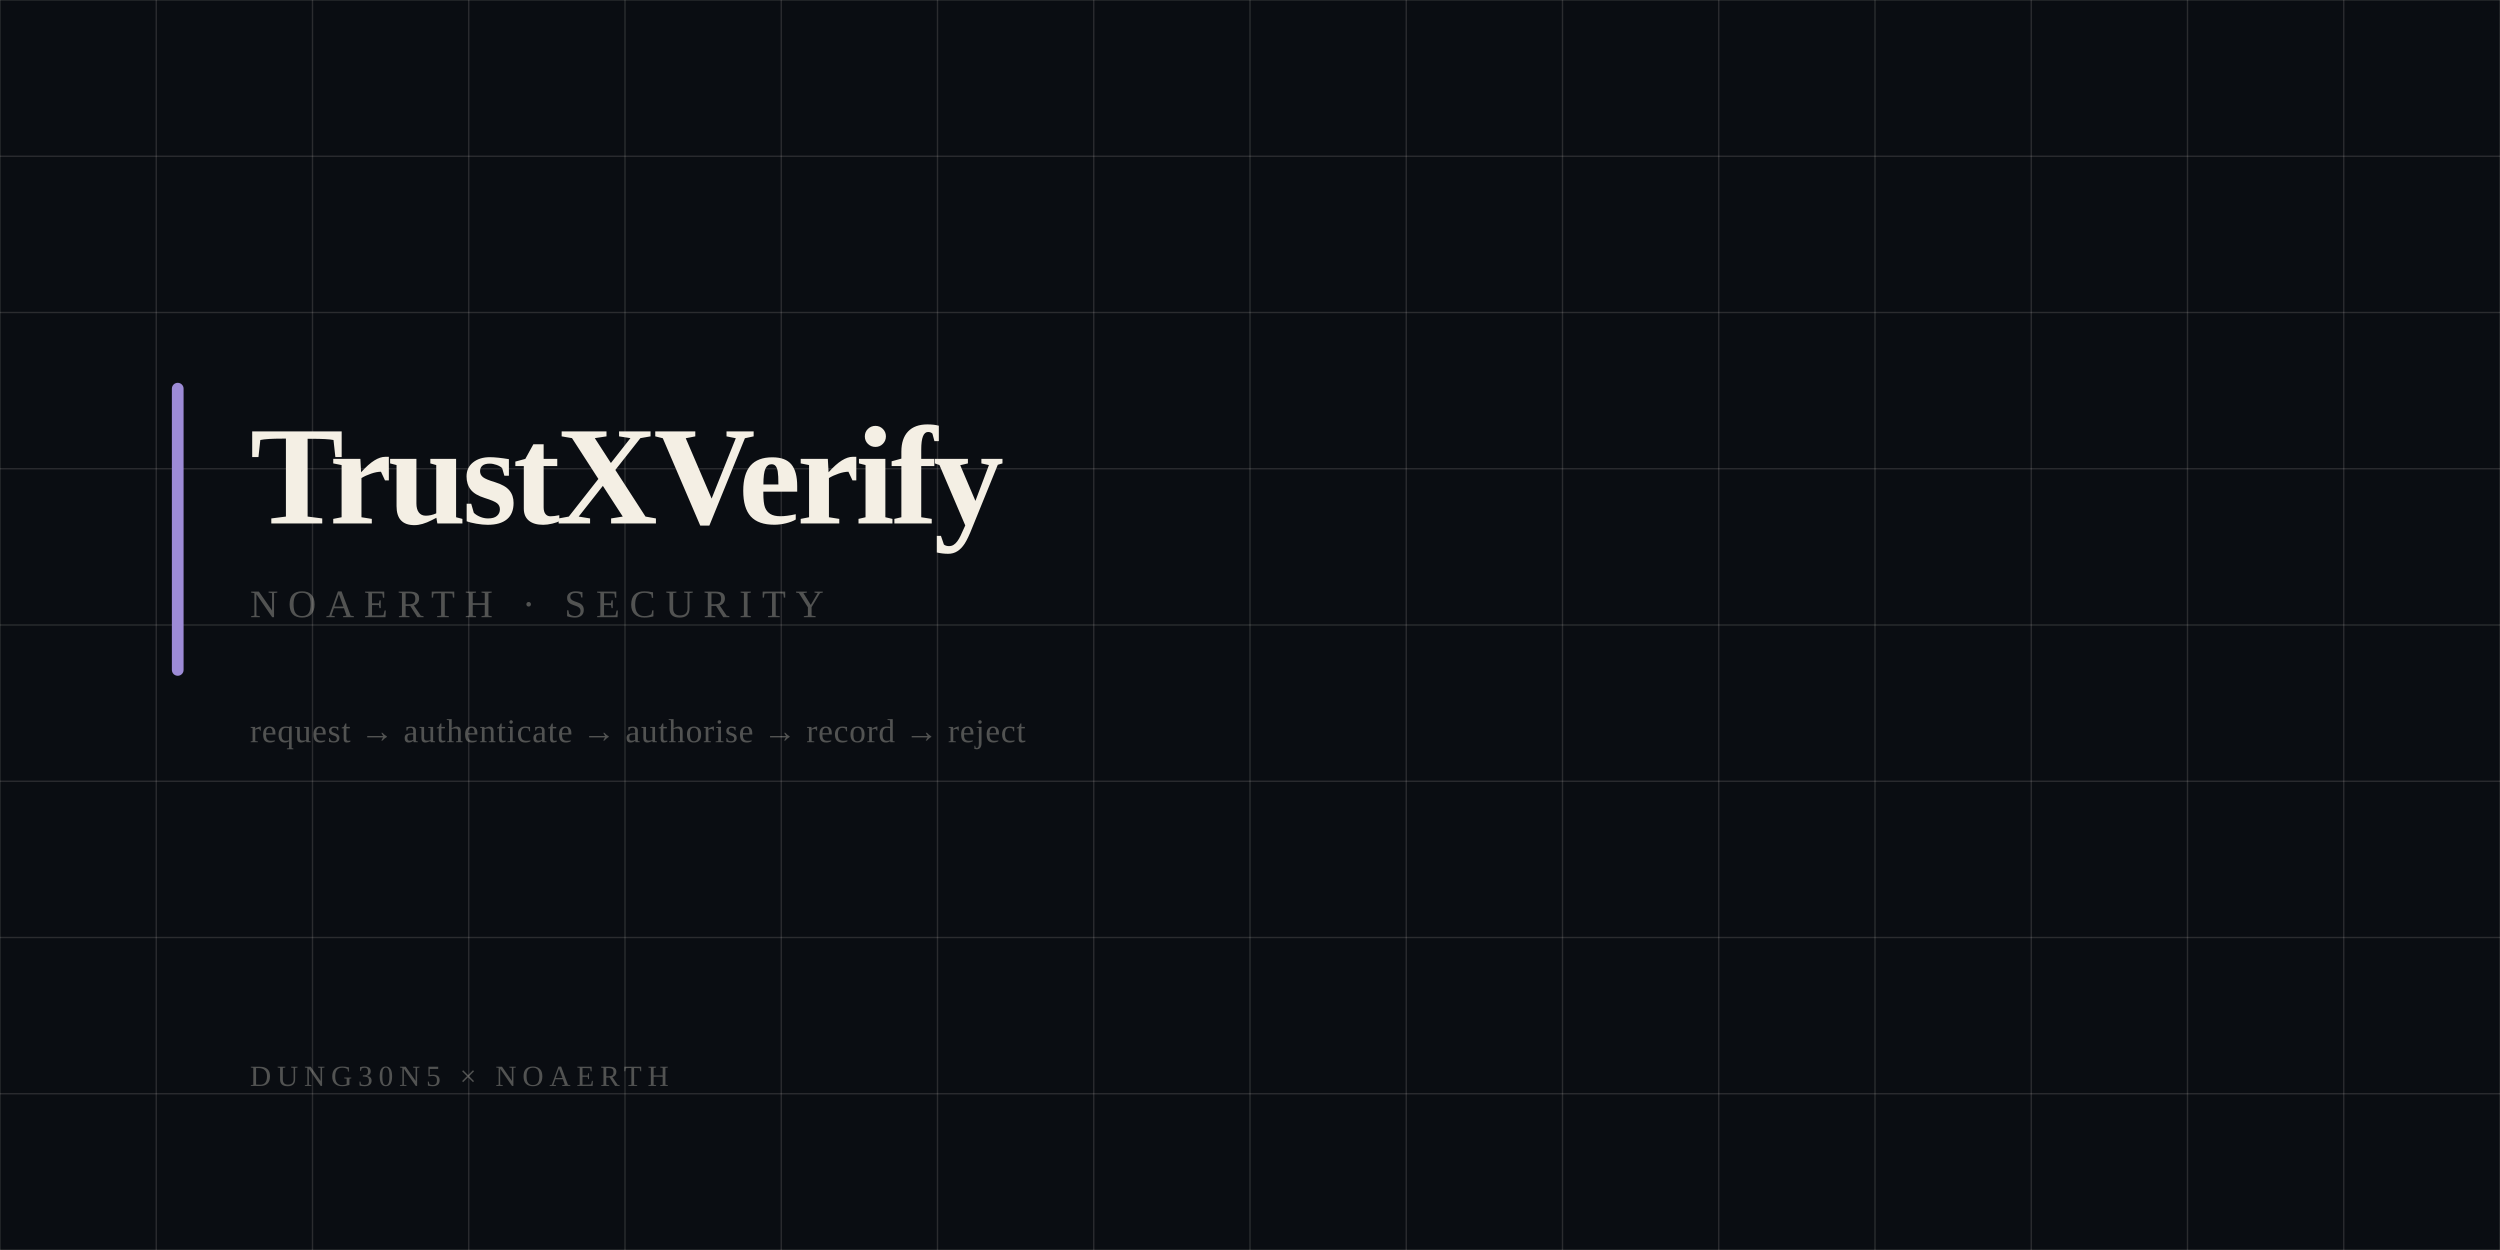
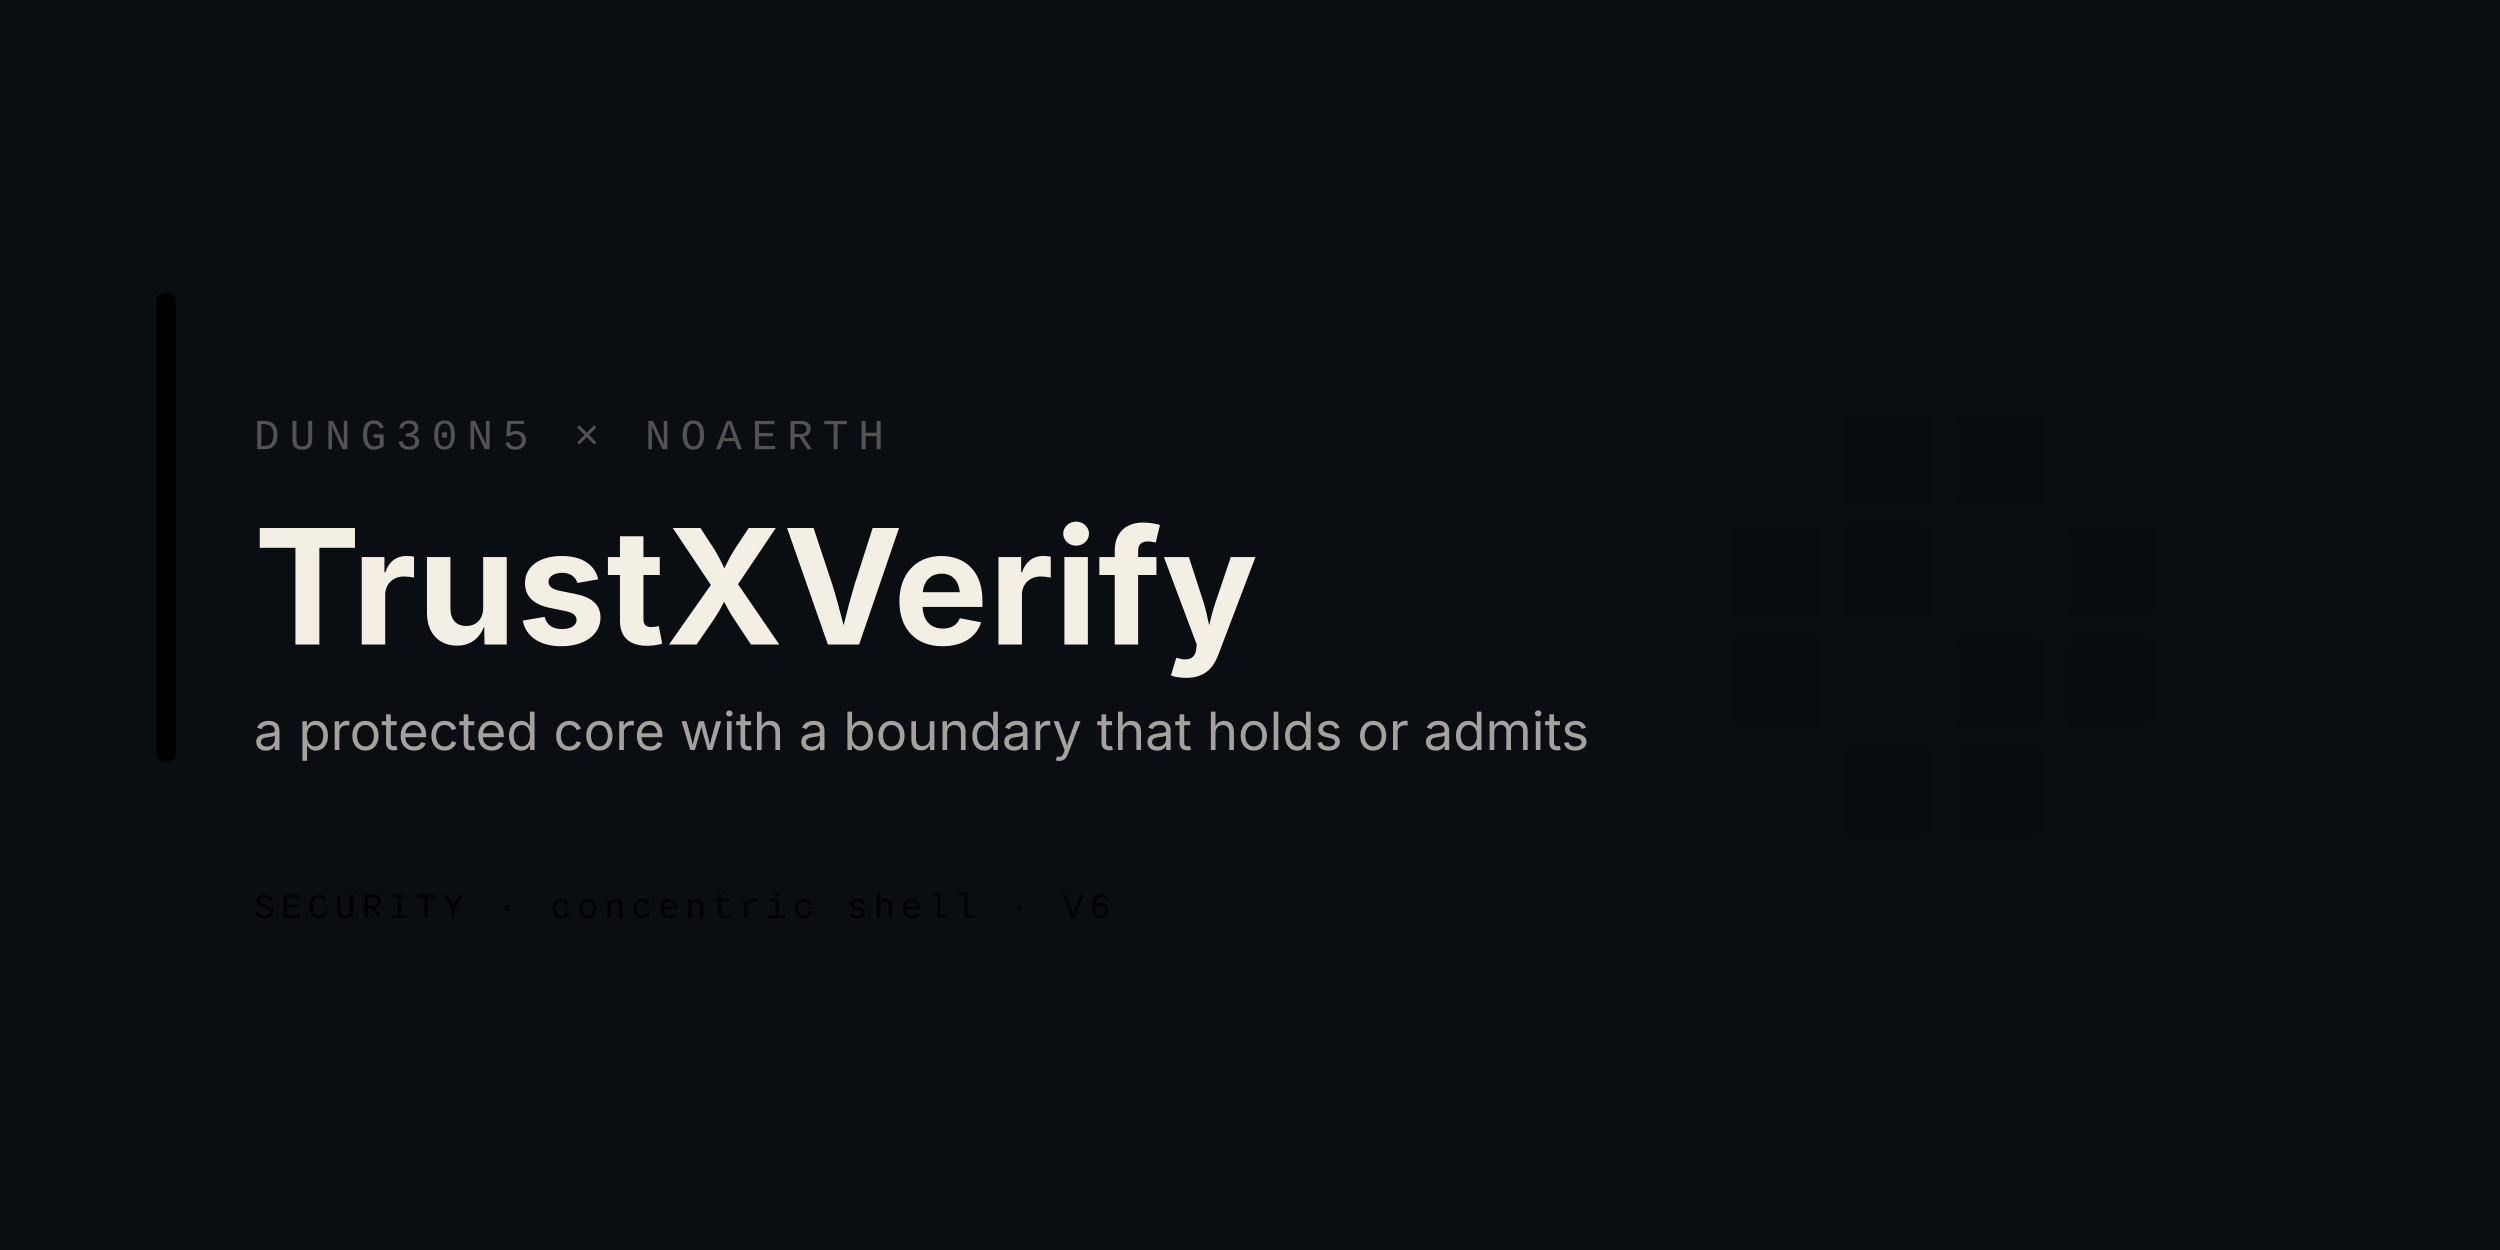
- <svg xmlns="http://www.w3.org/2000/svg" viewBox="0 0 1280 640" width="1280" height="640" role="img" aria-label="TrustXVerify — NOAERTH project card.">
+ <svg xmlns="http://www.w3.org/2000/svg" viewBox="0 0 1280 640" width="1280" height="640" role="img" aria-label="TrustXVerify project card">
  <rect width="1280" height="640" fill="#0a0d12" />
-   <line x1="0" y1="0" x2="0" y2="640" stroke="#f4efe424" stroke-width="0.7" />
-   <line x1="80" y1="0" x2="80" y2="640" stroke="#f4efe424" stroke-width="0.7" />
-   <line x1="160" y1="0" x2="160" y2="640" stroke="#f4efe424" stroke-width="0.7" />
-   <line x1="240" y1="0" x2="240" y2="640" stroke="#f4efe424" stroke-width="0.7" />
-   <line x1="320" y1="0" x2="320" y2="640" stroke="#f4efe424" stroke-width="0.7" />
-   <line x1="400" y1="0" x2="400" y2="640" stroke="#f4efe424" stroke-width="0.7" />
-   <line x1="480" y1="0" x2="480" y2="640" stroke="#f4efe424" stroke-width="0.7" />
-   <line x1="560" y1="0" x2="560" y2="640" stroke="#f4efe424" stroke-width="0.7" />
-   <line x1="640" y1="0" x2="640" y2="640" stroke="#f4efe424" stroke-width="0.7" />
-   <line x1="720" y1="0" x2="720" y2="640" stroke="#f4efe424" stroke-width="0.7" />
-   <line x1="800" y1="0" x2="800" y2="640" stroke="#f4efe424" stroke-width="0.7" />
-   <line x1="880" y1="0" x2="880" y2="640" stroke="#f4efe424" stroke-width="0.7" />
-   <line x1="960" y1="0" x2="960" y2="640" stroke="#f4efe424" stroke-width="0.7" />
-   <line x1="1040" y1="0" x2="1040" y2="640" stroke="#f4efe424" stroke-width="0.7" />
-   <line x1="1120" y1="0" x2="1120" y2="640" stroke="#f4efe424" stroke-width="0.7" />
-   <line x1="1200" y1="0" x2="1200" y2="640" stroke="#f4efe424" stroke-width="0.7" />
-   <line x1="1280" y1="0" x2="1280" y2="640" stroke="#f4efe424" stroke-width="0.7" />
-   <line x1="0" y1="0" x2="1280" y2="0" stroke="#f4efe424" stroke-width="0.7" />
-   <line x1="0" y1="80" x2="1280" y2="80" stroke="#f4efe424" stroke-width="0.7" />
-   <line x1="0" y1="160" x2="1280" y2="160" stroke="#f4efe424" stroke-width="0.7" />
-   <line x1="0" y1="240" x2="1280" y2="240" stroke="#f4efe424" stroke-width="0.7" />
-   <line x1="0" y1="320" x2="1280" y2="320" stroke="#f4efe424" stroke-width="0.7" />
-   <line x1="0" y1="400" x2="1280" y2="400" stroke="#f4efe424" stroke-width="0.7" />
-   <line x1="0" y1="480" x2="1280" y2="480" stroke="#f4efe424" stroke-width="0.7" />
-   <line x1="0" y1="560" x2="1280" y2="560" stroke="#f4efe424" stroke-width="0.7" />
-   <line x1="0" y1="640" x2="1280" y2="640" stroke="#f4efe424" stroke-width="0.7" />
-   <rect x="88" y="196" width="6" height="150" rx="3" fill="#9d8bd6" />
-   <text x="128" y="268" fill="#f4efe4" font-size="72" font-weight="680" letter-spacing="-2">TrustXVerify</text>
-   <text x="128" y="316" fill="#f4efe44f" font-size="20" letter-spacing="5">NOAERTH · SECURITY</text>
-   <text x="128" y="380" fill="#f4efe44f" font-size="17" letter-spacing="0.4">request → authenticate → authorise → record → reject</text>
-   <text x="128" y="556" fill="#f4efe44f" font-size="15" letter-spacing="3">DUNG30N5 × NOAERTH</text>
+   <rect x="886" y="212" width="47" height="47" rx="6" fill="amber" fill-opacity="0.03" stroke="amber" stroke-width="1.1" stroke-opacity="0.42" />
+   <rect x="943" y="212" width="47" height="47" rx="6" fill="amber" fill-opacity="0.06" stroke="amber" stroke-width="1.1" stroke-opacity="0.42" />
+   <rect x="1000" y="212" width="47" height="47" rx="6" fill="amber" fill-opacity="0.09" stroke="amber" stroke-width="1.1" stroke-opacity="0.42" />
+   <rect x="1057" y="212" width="47" height="47" rx="6" fill="amber" fill-opacity="0.03" stroke="amber" stroke-width="1.1" stroke-opacity="0.42" />
+   <rect x="886" y="269" width="47" height="47" rx="6" fill="amber" fill-opacity="0.06" stroke="amber" stroke-width="1.1" stroke-opacity="0.42" />
+   <rect x="943" y="269" width="47" height="47" rx="6" fill="amber" fill-opacity="0.09" stroke="amber" stroke-width="1.1" stroke-opacity="0.42" />
+   <rect x="1000" y="269" width="47" height="47" rx="6" fill="amber" fill-opacity="0.03" stroke="amber" stroke-width="1.1" stroke-opacity="0.42" />
+   <rect x="1057" y="269" width="47" height="47" rx="6" fill="amber" fill-opacity="0.06" stroke="amber" stroke-width="1.1" stroke-opacity="0.42" />
+   <rect x="886" y="326" width="47" height="47" rx="6" fill="amber" fill-opacity="0.09" stroke="amber" stroke-width="1.1" stroke-opacity="0.42" />
+   <rect x="943" y="326" width="47" height="47" rx="6" fill="amber" fill-opacity="0.03" stroke="amber" stroke-width="1.1" stroke-opacity="0.42" />
+   <rect x="1000" y="326" width="47" height="47" rx="6" fill="amber" fill-opacity="0.06" stroke="amber" stroke-width="1.1" stroke-opacity="0.42" />
+   <rect x="1057" y="326" width="47" height="47" rx="6" fill="amber" fill-opacity="0.09" stroke="amber" stroke-width="1.1" stroke-opacity="0.42" />
+   <rect x="886" y="383" width="47" height="47" rx="6" fill="amber" fill-opacity="0.03" stroke="amber" stroke-width="1.1" stroke-opacity="0.42" />
+   <rect x="943" y="383" width="47" height="47" rx="6" fill="amber" fill-opacity="0.06" stroke="amber" stroke-width="1.1" stroke-opacity="0.42" />
+   <rect x="1000" y="383" width="47" height="47" rx="6" fill="amber" fill-opacity="0.09" stroke="amber" stroke-width="1.1" stroke-opacity="0.42" />
+   <rect x="1057" y="383" width="47" height="47" rx="6" fill="amber" fill-opacity="0.03" stroke="amber" stroke-width="1.1" stroke-opacity="0.42" />
+   <rect x="80" y="150" width="10" height="240" rx="4" fill="amber" opacity="0.9" />
+   <text x="130" y="230" font-family="ui-monospace, SFMono-Regular, Menlo, Monaco, Consolas, 'Liberation Mono', monospace" font-size="22" letter-spacing="5" fill="#f4efe44f">DUNG30N5 × NOAERTH</text>
+   <text x="130" y="330" font-family="-apple-system, BlinkMacSystemFont, 'Segoe UI', Inter, Helvetica, Arial, sans-serif" font-size="82" font-weight="700" fill="#f4efe4">TrustXVerify</text>
+   <text x="130" y="384" font-family="-apple-system, BlinkMacSystemFont, 'Segoe UI', Inter, Helvetica, Arial, sans-serif" font-size="27" fill="#f4efe4a8">a protected core with a boundary that holds or admits</text>
+   <text x="130" y="470" font-family="ui-monospace, SFMono-Regular, Menlo, Monaco, Consolas, 'Liberation Mono', monospace" font-size="18" fill="amber" letter-spacing="3">SECURITY · concentric shell · V6</text>
</svg>
